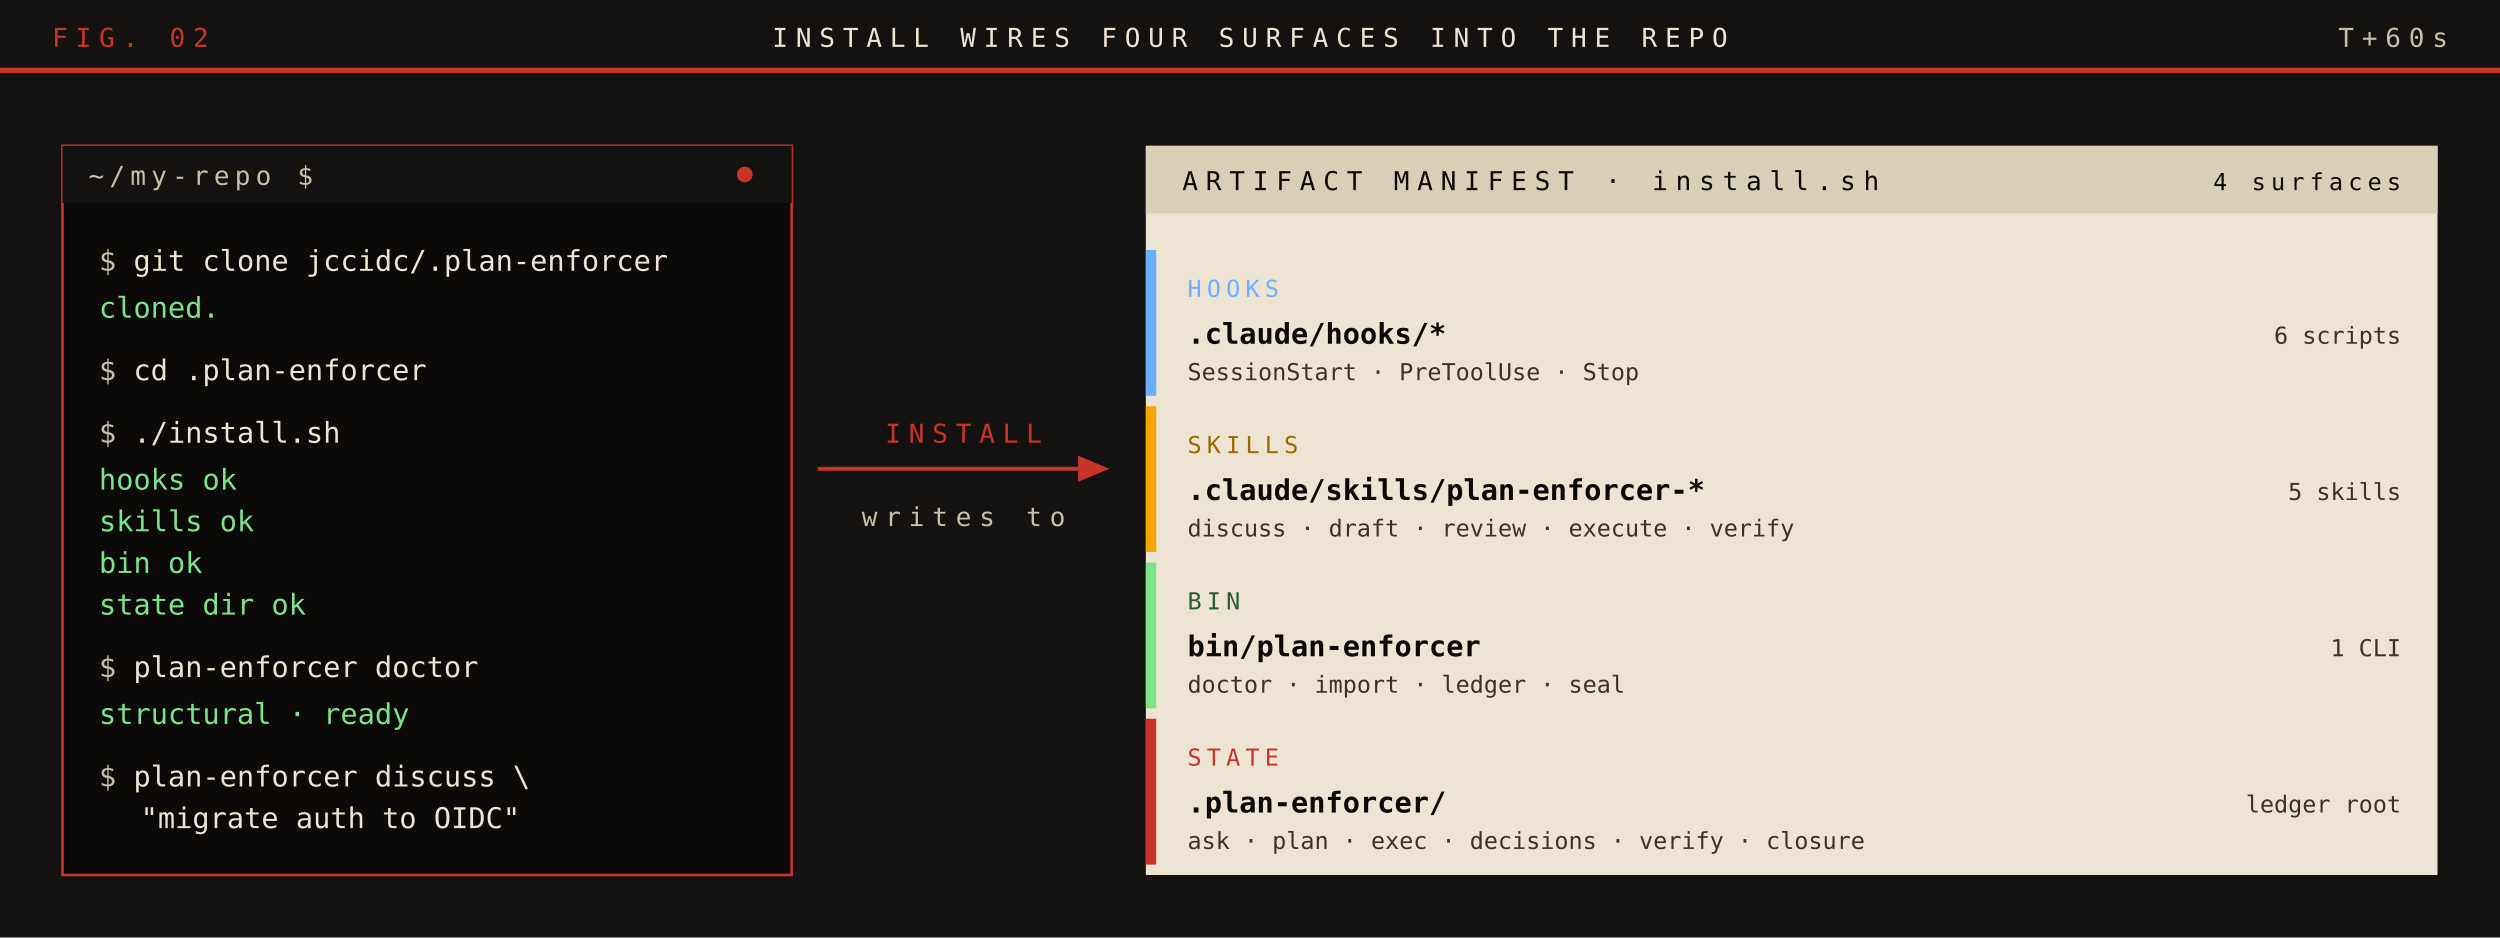
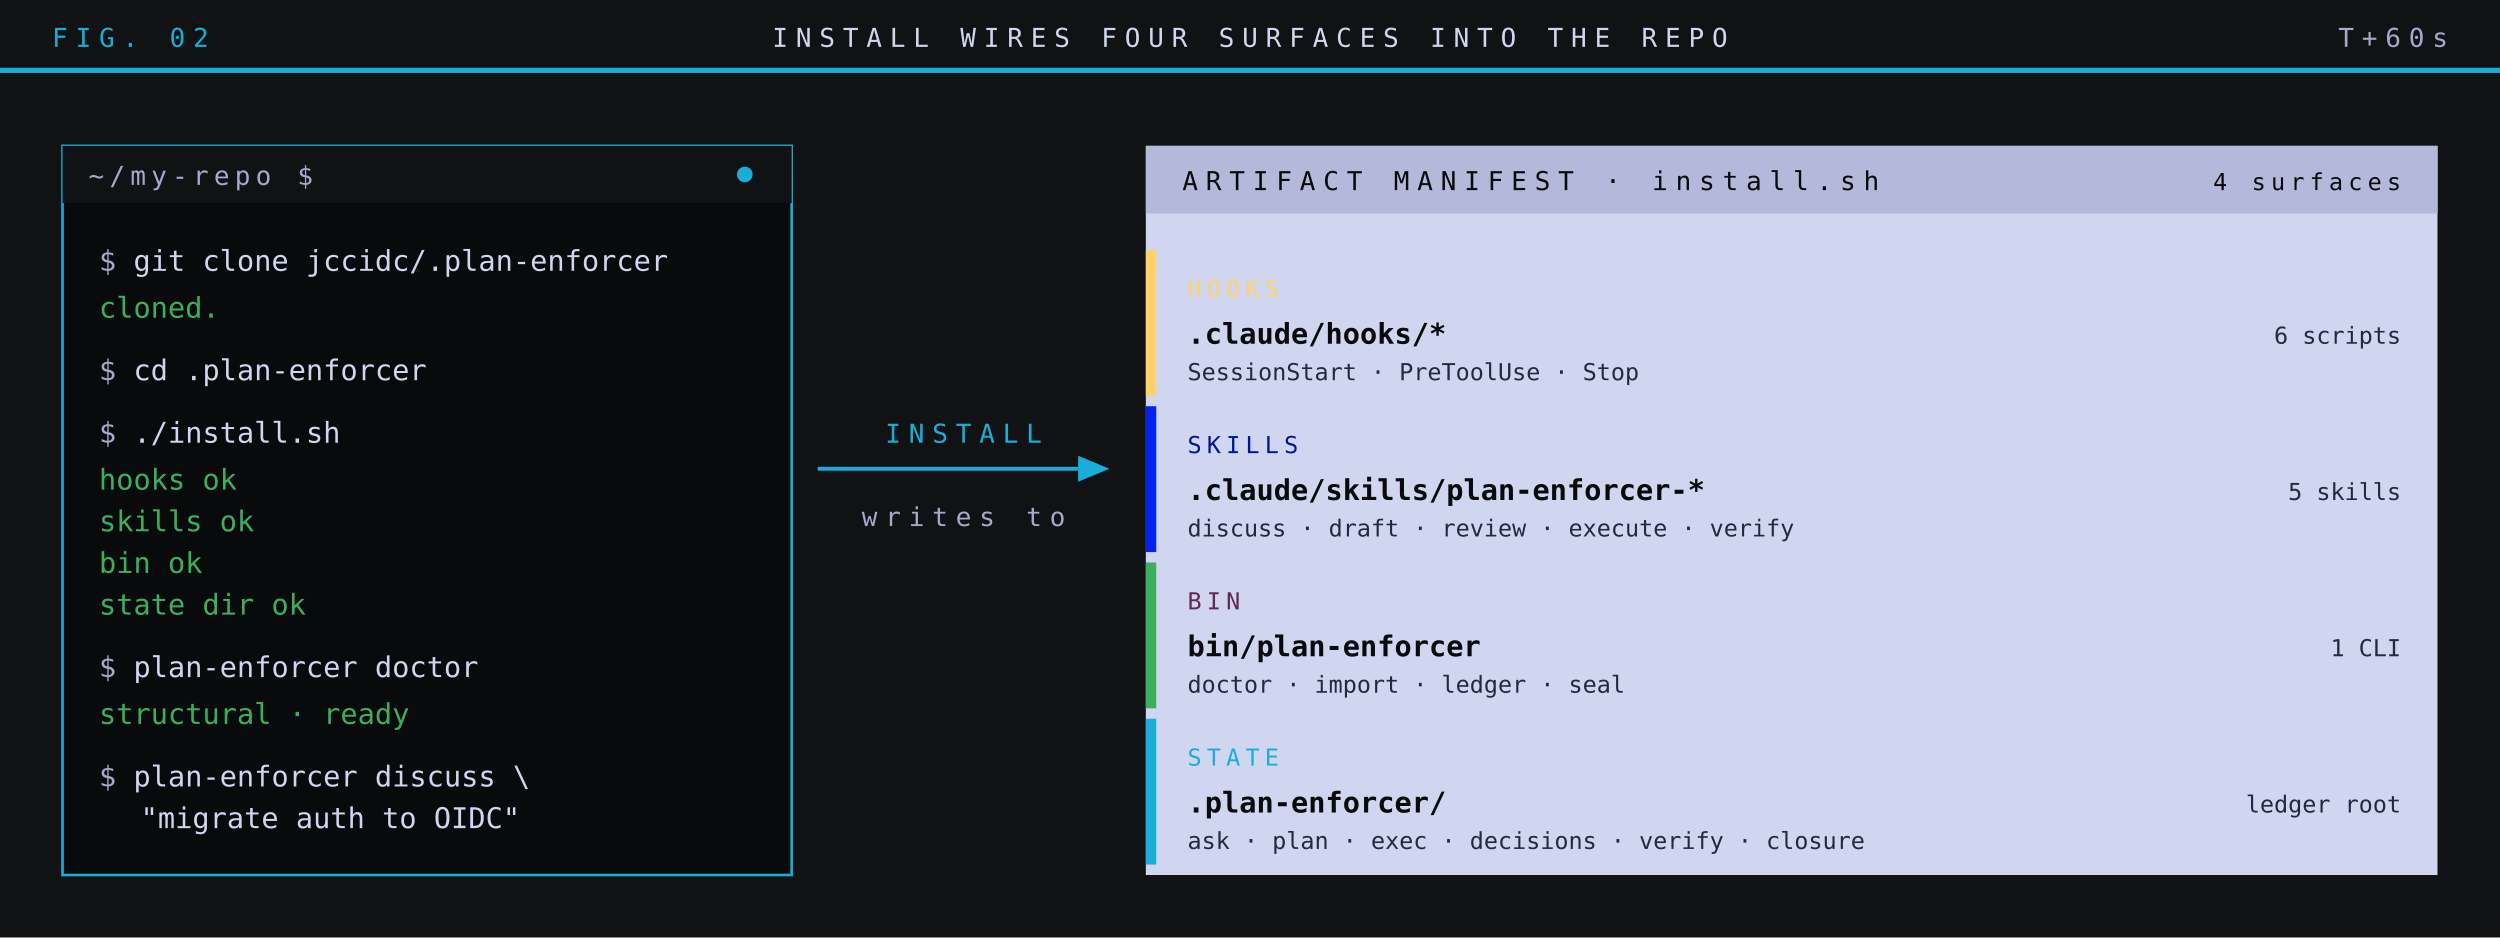
<svg xmlns="http://www.w3.org/2000/svg" viewBox="0 0 960 360" role="img" aria-label="What install.sh wires up: hooks, skills, bin, state directory">
-   <rect width="960" height="360" fill="#141211" />
-   <rect x="0" y="0" width="960" height="26" fill="#141211" />
-   <rect x="0" y="26" width="960" height="2" fill="#c9342a" />
+   <rect width="960" height="360" fill="#111214" />
+   <rect x="0" y="0" width="960" height="26" fill="#111214" />
+   <rect x="0" y="26" width="960" height="2" fill="#1aadd9" />
  <g font-family="ui-monospace,Menlo,Consolas,monospace" font-size="10" letter-spacing="3">
-     <text x="20" y="18" fill="#c9342a">FIG. 02</text>
-     <text x="480" y="18" text-anchor="middle" fill="#ede4d3">INSTALL WIRES FOUR SURFACES INTO THE REPO</text>
-     <text x="940" y="18" text-anchor="end" fill="#c9bfa8">T+60s</text>
+     <text x="20" y="18" fill="#1aadd9">FIG. 02</text>
+     <text x="480" y="18" text-anchor="middle" fill="#d0d6f0">INSTALL WIRES FOUR SURFACES INTO THE REPO</text>
+     <text x="940" y="18" text-anchor="end" fill="#a5aacc">T+60s</text>
  </g>
  <g transform="translate(24,56)">
-     <rect width="280" height="280" fill="#0b0a09" stroke="#c9342a" stroke-width="1" />
-     <rect width="280" height="22" fill="#141211" />
-     <text x="10" y="15" font-family="ui-monospace,Menlo,Consolas,monospace" font-size="10" letter-spacing="2" fill="#c9bfa8">~/my-repo $</text>
-     <circle cx="262" cy="11" r="3" fill="#c9342a" />
-     <g font-family="ui-monospace,Menlo,Consolas,monospace" font-size="11" fill="#ede4d3">
+     <rect width="280" height="280" fill="#090a0b" stroke="#1aadd9" stroke-width="1" />
+     <rect width="280" height="22" fill="#111214" />
+     <text x="10" y="15" font-family="ui-monospace,Menlo,Consolas,monospace" font-size="10" letter-spacing="2" fill="#a5aacc">~/my-repo $</text>
+     <circle cx="262" cy="11" r="3" fill="#1aadd9" />
+     <g font-family="ui-monospace,Menlo,Consolas,monospace" font-size="11" fill="#d0d6f0">
      <text x="14" y="48">
-         <tspan fill="#c9bfa8">$</tspan> git clone jccidc/.plan-enforcer</text>
-       <text x="14" y="66" fill="#7de38a">  cloned.</text>
+         <tspan fill="#a5aacc">$</tspan> git clone jccidc/.plan-enforcer</text>
+       <text x="14" y="66" fill="#3caf5e">  cloned.</text>
      <text x="14" y="90">
-         <tspan fill="#c9bfa8">$</tspan> cd .plan-enforcer</text>
+         <tspan fill="#a5aacc">$</tspan> cd .plan-enforcer</text>
      <text x="14" y="114">
-         <tspan fill="#c9bfa8">$</tspan> ./install.sh</text>
-       <text x="14" y="132" fill="#7de38a">  hooks       ok</text>
-       <text x="14" y="148" fill="#7de38a">  skills      ok</text>
-       <text x="14" y="164" fill="#7de38a">  bin         ok</text>
-       <text x="14" y="180" fill="#7de38a">  state dir   ok</text>
+         <tspan fill="#a5aacc">$</tspan> ./install.sh</text>
+       <text x="14" y="132" fill="#3caf5e">  hooks       ok</text>
+       <text x="14" y="148" fill="#3caf5e">  skills      ok</text>
+       <text x="14" y="164" fill="#3caf5e">  bin         ok</text>
+       <text x="14" y="180" fill="#3caf5e">  state dir   ok</text>
      <text x="14" y="204">
-         <tspan fill="#c9bfa8">$</tspan> plan-enforcer doctor</text>
-       <text x="14" y="222" fill="#7de38a">  structural · ready</text>
+         <tspan fill="#a5aacc">$</tspan> plan-enforcer doctor</text>
+       <text x="14" y="222" fill="#3caf5e">  structural · ready</text>
      <text x="14" y="246">
-         <tspan fill="#c9bfa8">$</tspan> plan-enforcer discuss \</text>
-       <text x="30" y="262" fill="#ede4d3">"migrate auth to OIDC"</text>
+         <tspan fill="#a5aacc">$</tspan> plan-enforcer discuss \</text>
+       <text x="30" y="262" fill="#d0d6f0">"migrate auth to OIDC"</text>
    </g>
  </g>
-   <g transform="translate(314,180)" font-family="ui-monospace,Menlo,Consolas,monospace" font-size="10" letter-spacing="3" fill="#c9342a">
-     <line x1="0" y1="0" x2="100" y2="0" stroke="#c9342a" stroke-width="1.5" />
-     <polygon points="100,-5 112,0 100,5" fill="#c9342a" />
+   <g transform="translate(314,180)" font-family="ui-monospace,Menlo,Consolas,monospace" font-size="10" letter-spacing="3" fill="#1aadd9">
+     <line x1="0" y1="0" x2="100" y2="0" stroke="#1aadd9" stroke-width="1.5" />
+     <polygon points="100,-5 112,0 100,5" fill="#1aadd9" />
    <text x="56" y="-10" text-anchor="middle">INSTALL</text>
-     <text x="56" y="22" text-anchor="middle" fill="#c9bfa8">writes to</text>
+     <text x="56" y="22" text-anchor="middle" fill="#a5aacc">writes to</text>
  </g>
  <g transform="translate(440,56)">
-     <rect width="496" height="280" fill="#ede4d3" />
-     <rect width="496" height="26" fill="#d9cfb7" />
-     <text x="14" y="17" font-family="ui-monospace,Menlo,Consolas,monospace" font-size="10" letter-spacing="3" fill="#0b0a09">ARTIFACT MANIFEST · install.sh</text>
-     <text x="482" y="17" text-anchor="end" font-family="ui-monospace,Menlo,Consolas,monospace" font-size="9" letter-spacing="2" fill="#0b0a09">4 surfaces</text>
-     <g font-family="ui-monospace,Menlo,Consolas,monospace" font-size="11" fill="#0b0a09">
+     <rect width="496" height="280" fill="#d0d6f0" />
+     <rect width="496" height="26" fill="#b4b9dc" />
+     <text x="14" y="17" font-family="ui-monospace,Menlo,Consolas,monospace" font-size="10" letter-spacing="3" fill="#090a0b">ARTIFACT MANIFEST · install.sh</text>
+     <text x="482" y="17" text-anchor="end" font-family="ui-monospace,Menlo,Consolas,monospace" font-size="9" letter-spacing="2" fill="#090a0b">4 surfaces</text>
+     <g font-family="ui-monospace,Menlo,Consolas,monospace" font-size="11" fill="#090a0b">
      <g transform="translate(0,40)">
-         <rect x="0" y="0" width="4" height="56" fill="#6ab0ff" />
-         <text x="16" y="18" font-size="9" letter-spacing="2" fill="#6ab0ff">HOOKS</text>
+         <rect x="0" y="0" width="4" height="56" fill="#ffd26a" />
+         <text x="16" y="18" font-size="9" letter-spacing="2" fill="#ffd26a">HOOKS</text>
        <text x="16" y="36" font-weight="700">.claude/hooks/*</text>
-         <text x="16" y="50" font-size="9" fill="#3d3224">SessionStart · PreToolUse · Stop</text>
-         <text x="482" y="36" text-anchor="end" font-size="9" fill="#3d3224">6 scripts</text>
+         <text x="16" y="50" font-size="9" fill="#212a3f">SessionStart · PreToolUse · Stop</text>
+         <text x="482" y="36" text-anchor="end" font-size="9" fill="#212a3f">6 scripts</text>
      </g>
      <g transform="translate(0,100)">
-         <rect x="0" y="0" width="4" height="56" fill="#f0a500" />
-         <text x="16" y="18" font-size="9" letter-spacing="2" fill="#9a6a00">SKILLS</text>
+         <rect x="0" y="0" width="4" height="56" fill="#0023f0" />
+         <text x="16" y="18" font-size="9" letter-spacing="2" fill="#00169a">SKILLS</text>
        <text x="16" y="36" font-weight="700">.claude/skills/plan-enforcer-*</text>
-         <text x="16" y="50" font-size="9" fill="#3d3224">discuss · draft · review · execute · verify</text>
-         <text x="482" y="36" text-anchor="end" font-size="9" fill="#3d3224">5 skills</text>
+         <text x="16" y="50" font-size="9" fill="#212a3f">discuss · draft · review · execute · verify</text>
+         <text x="482" y="36" text-anchor="end" font-size="9" fill="#212a3f">5 skills</text>
      </g>
      <g transform="translate(0,160)">
-         <rect x="0" y="0" width="4" height="56" fill="#7de38a" />
-         <text x="16" y="18" font-size="9" letter-spacing="2" fill="#2d5c33">BIN</text>
+         <rect x="0" y="0" width="4" height="56" fill="#3caf5e" />
+         <text x="16" y="18" font-size="9" letter-spacing="2" fill="#612850">BIN</text>
        <text x="16" y="36" font-weight="700">bin/plan-enforcer</text>
-         <text x="16" y="50" font-size="9" fill="#3d3224">doctor · import · ledger · seal</text>
-         <text x="482" y="36" text-anchor="end" font-size="9" fill="#3d3224">1 CLI</text>
+         <text x="16" y="50" font-size="9" fill="#212a3f">doctor · import · ledger · seal</text>
+         <text x="482" y="36" text-anchor="end" font-size="9" fill="#212a3f">1 CLI</text>
      </g>
      <g transform="translate(0,220)">
-         <rect x="0" y="0" width="4" height="56" fill="#c9342a" />
-         <text x="16" y="18" font-size="9" letter-spacing="2" fill="#c9342a">STATE</text>
+         <rect x="0" y="0" width="4" height="56" fill="#1aadd9" />
+         <text x="16" y="18" font-size="9" letter-spacing="2" fill="#1aadd9">STATE</text>
        <text x="16" y="36" font-weight="700">.plan-enforcer/</text>
-         <text x="16" y="50" font-size="9" fill="#3d3224">ask · plan · exec · decisions · verify · closure</text>
-         <text x="482" y="36" text-anchor="end" font-size="9" fill="#3d3224">ledger root</text>
+         <text x="16" y="50" font-size="9" fill="#212a3f">ask · plan · exec · decisions · verify · closure</text>
+         <text x="482" y="36" text-anchor="end" font-size="9" fill="#212a3f">ledger root</text>
      </g>
    </g>
  </g>
</svg>
